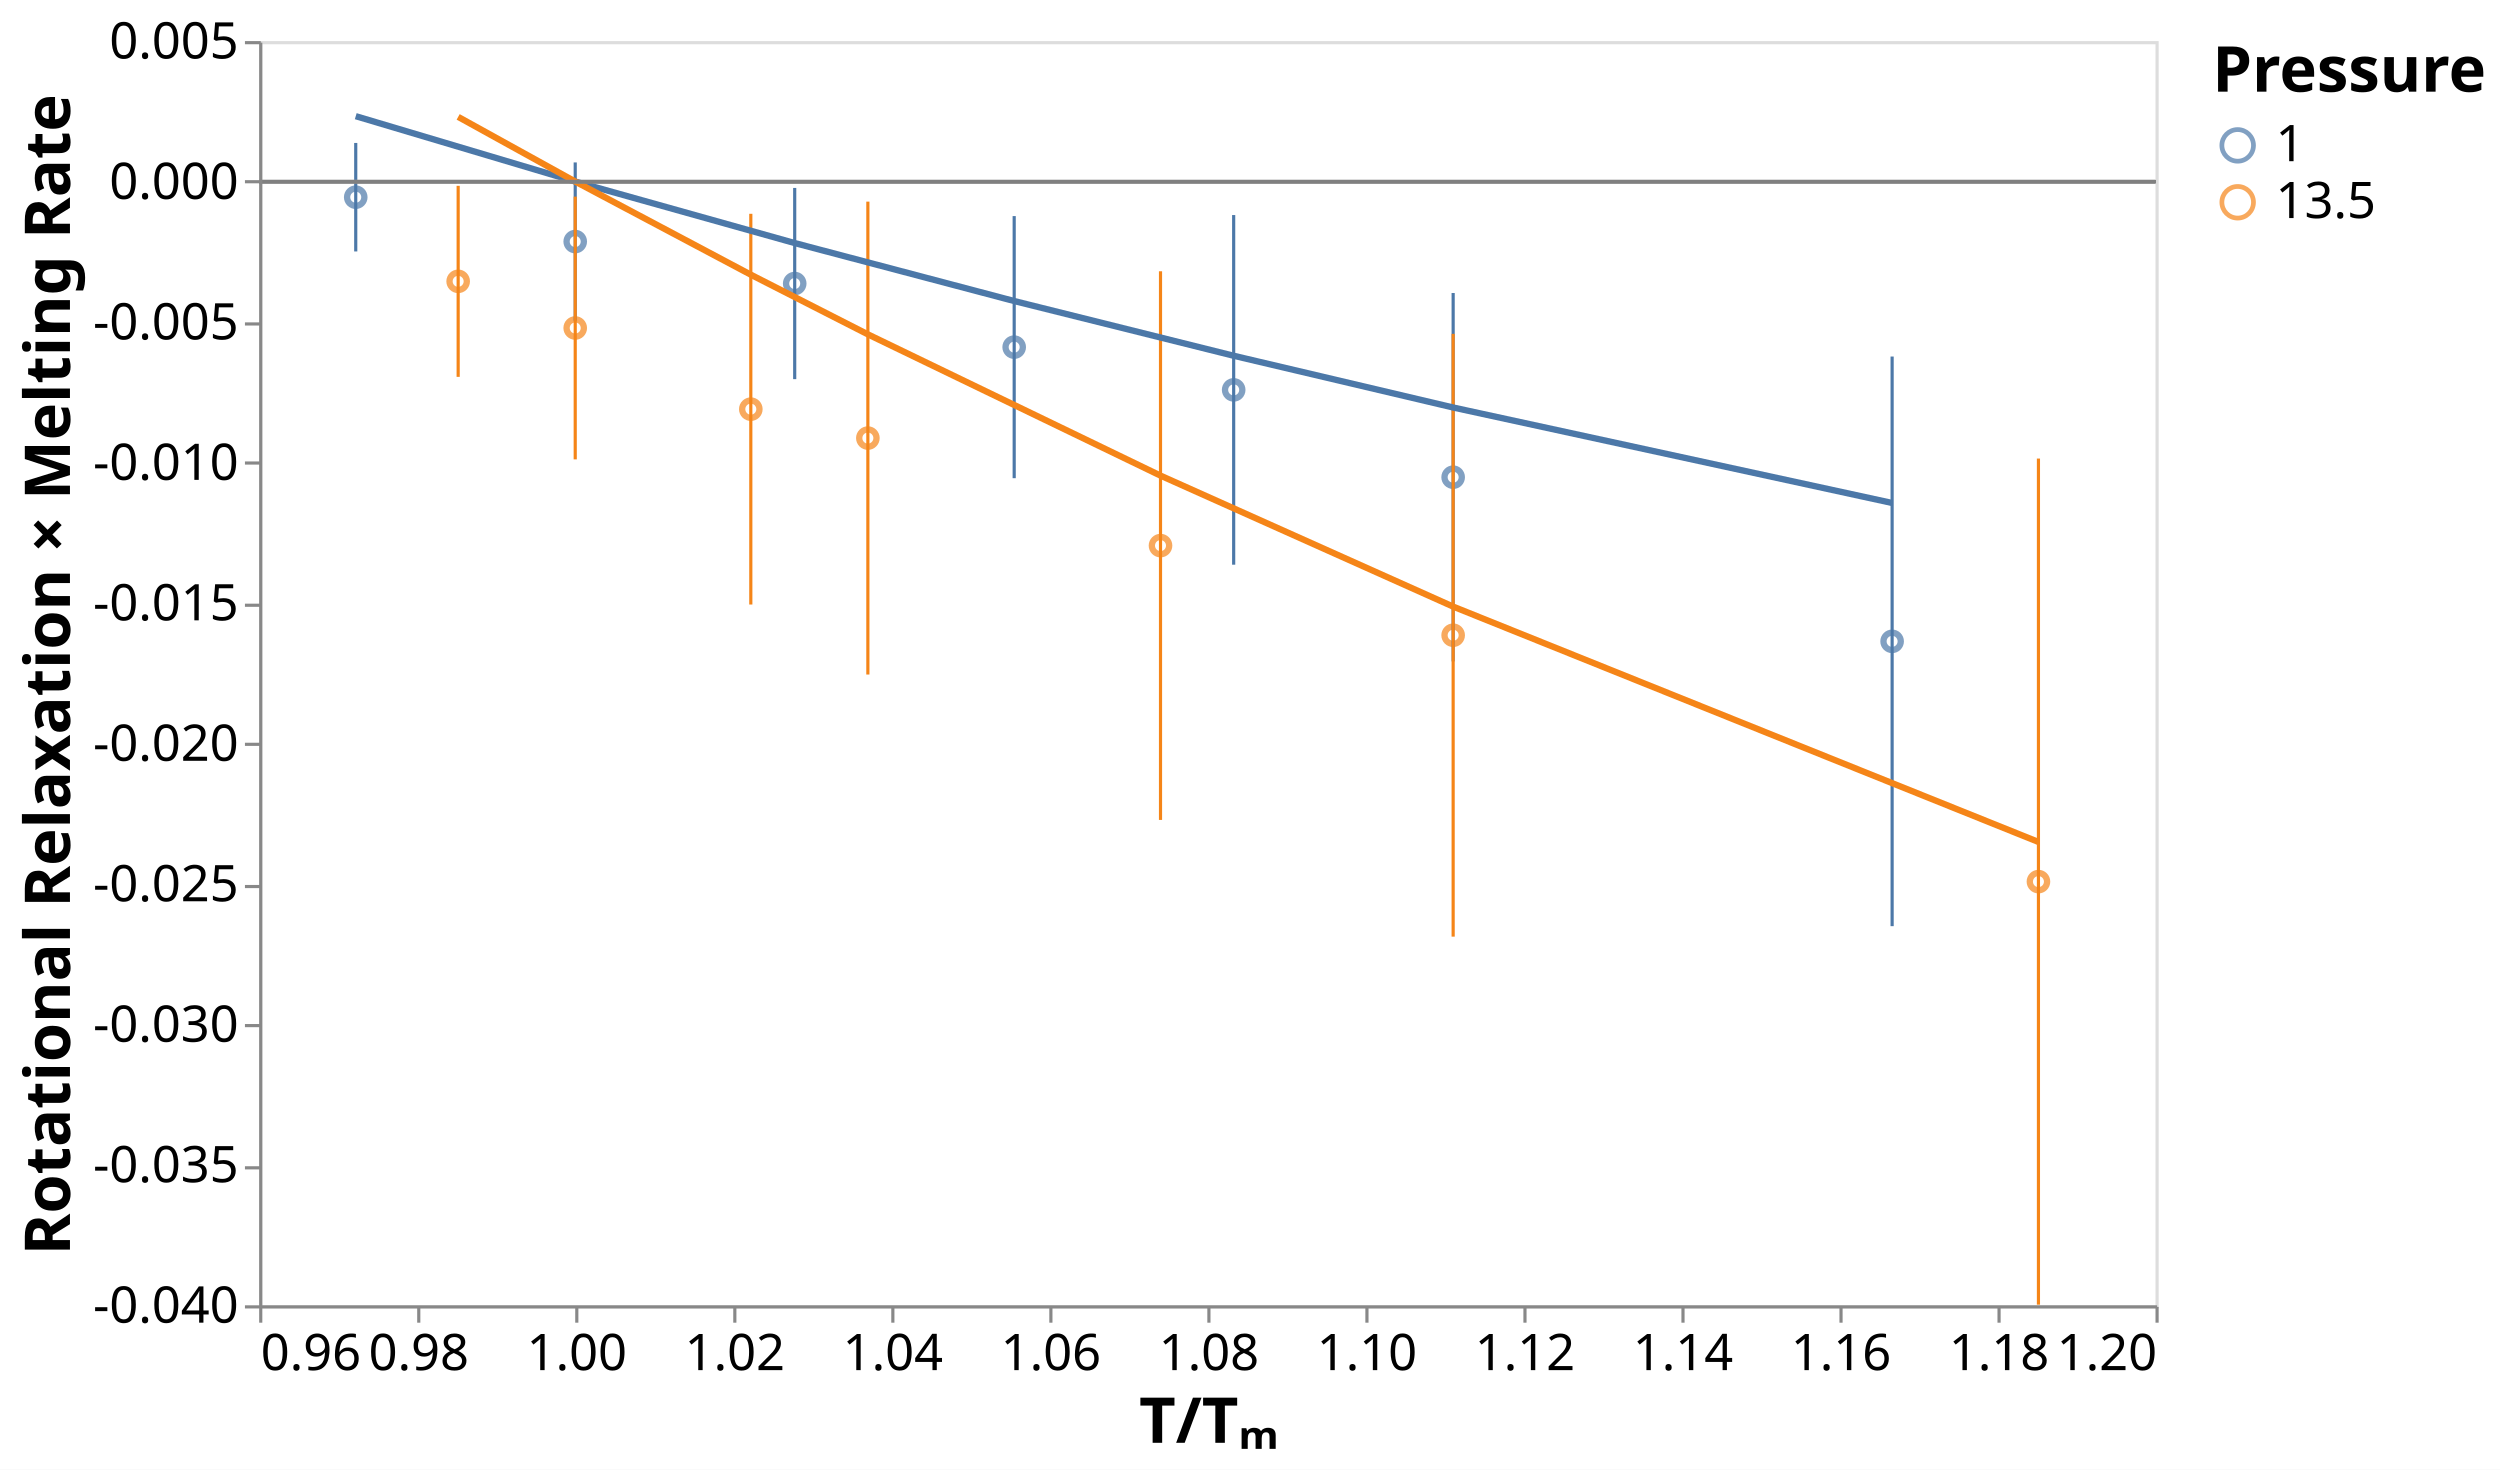
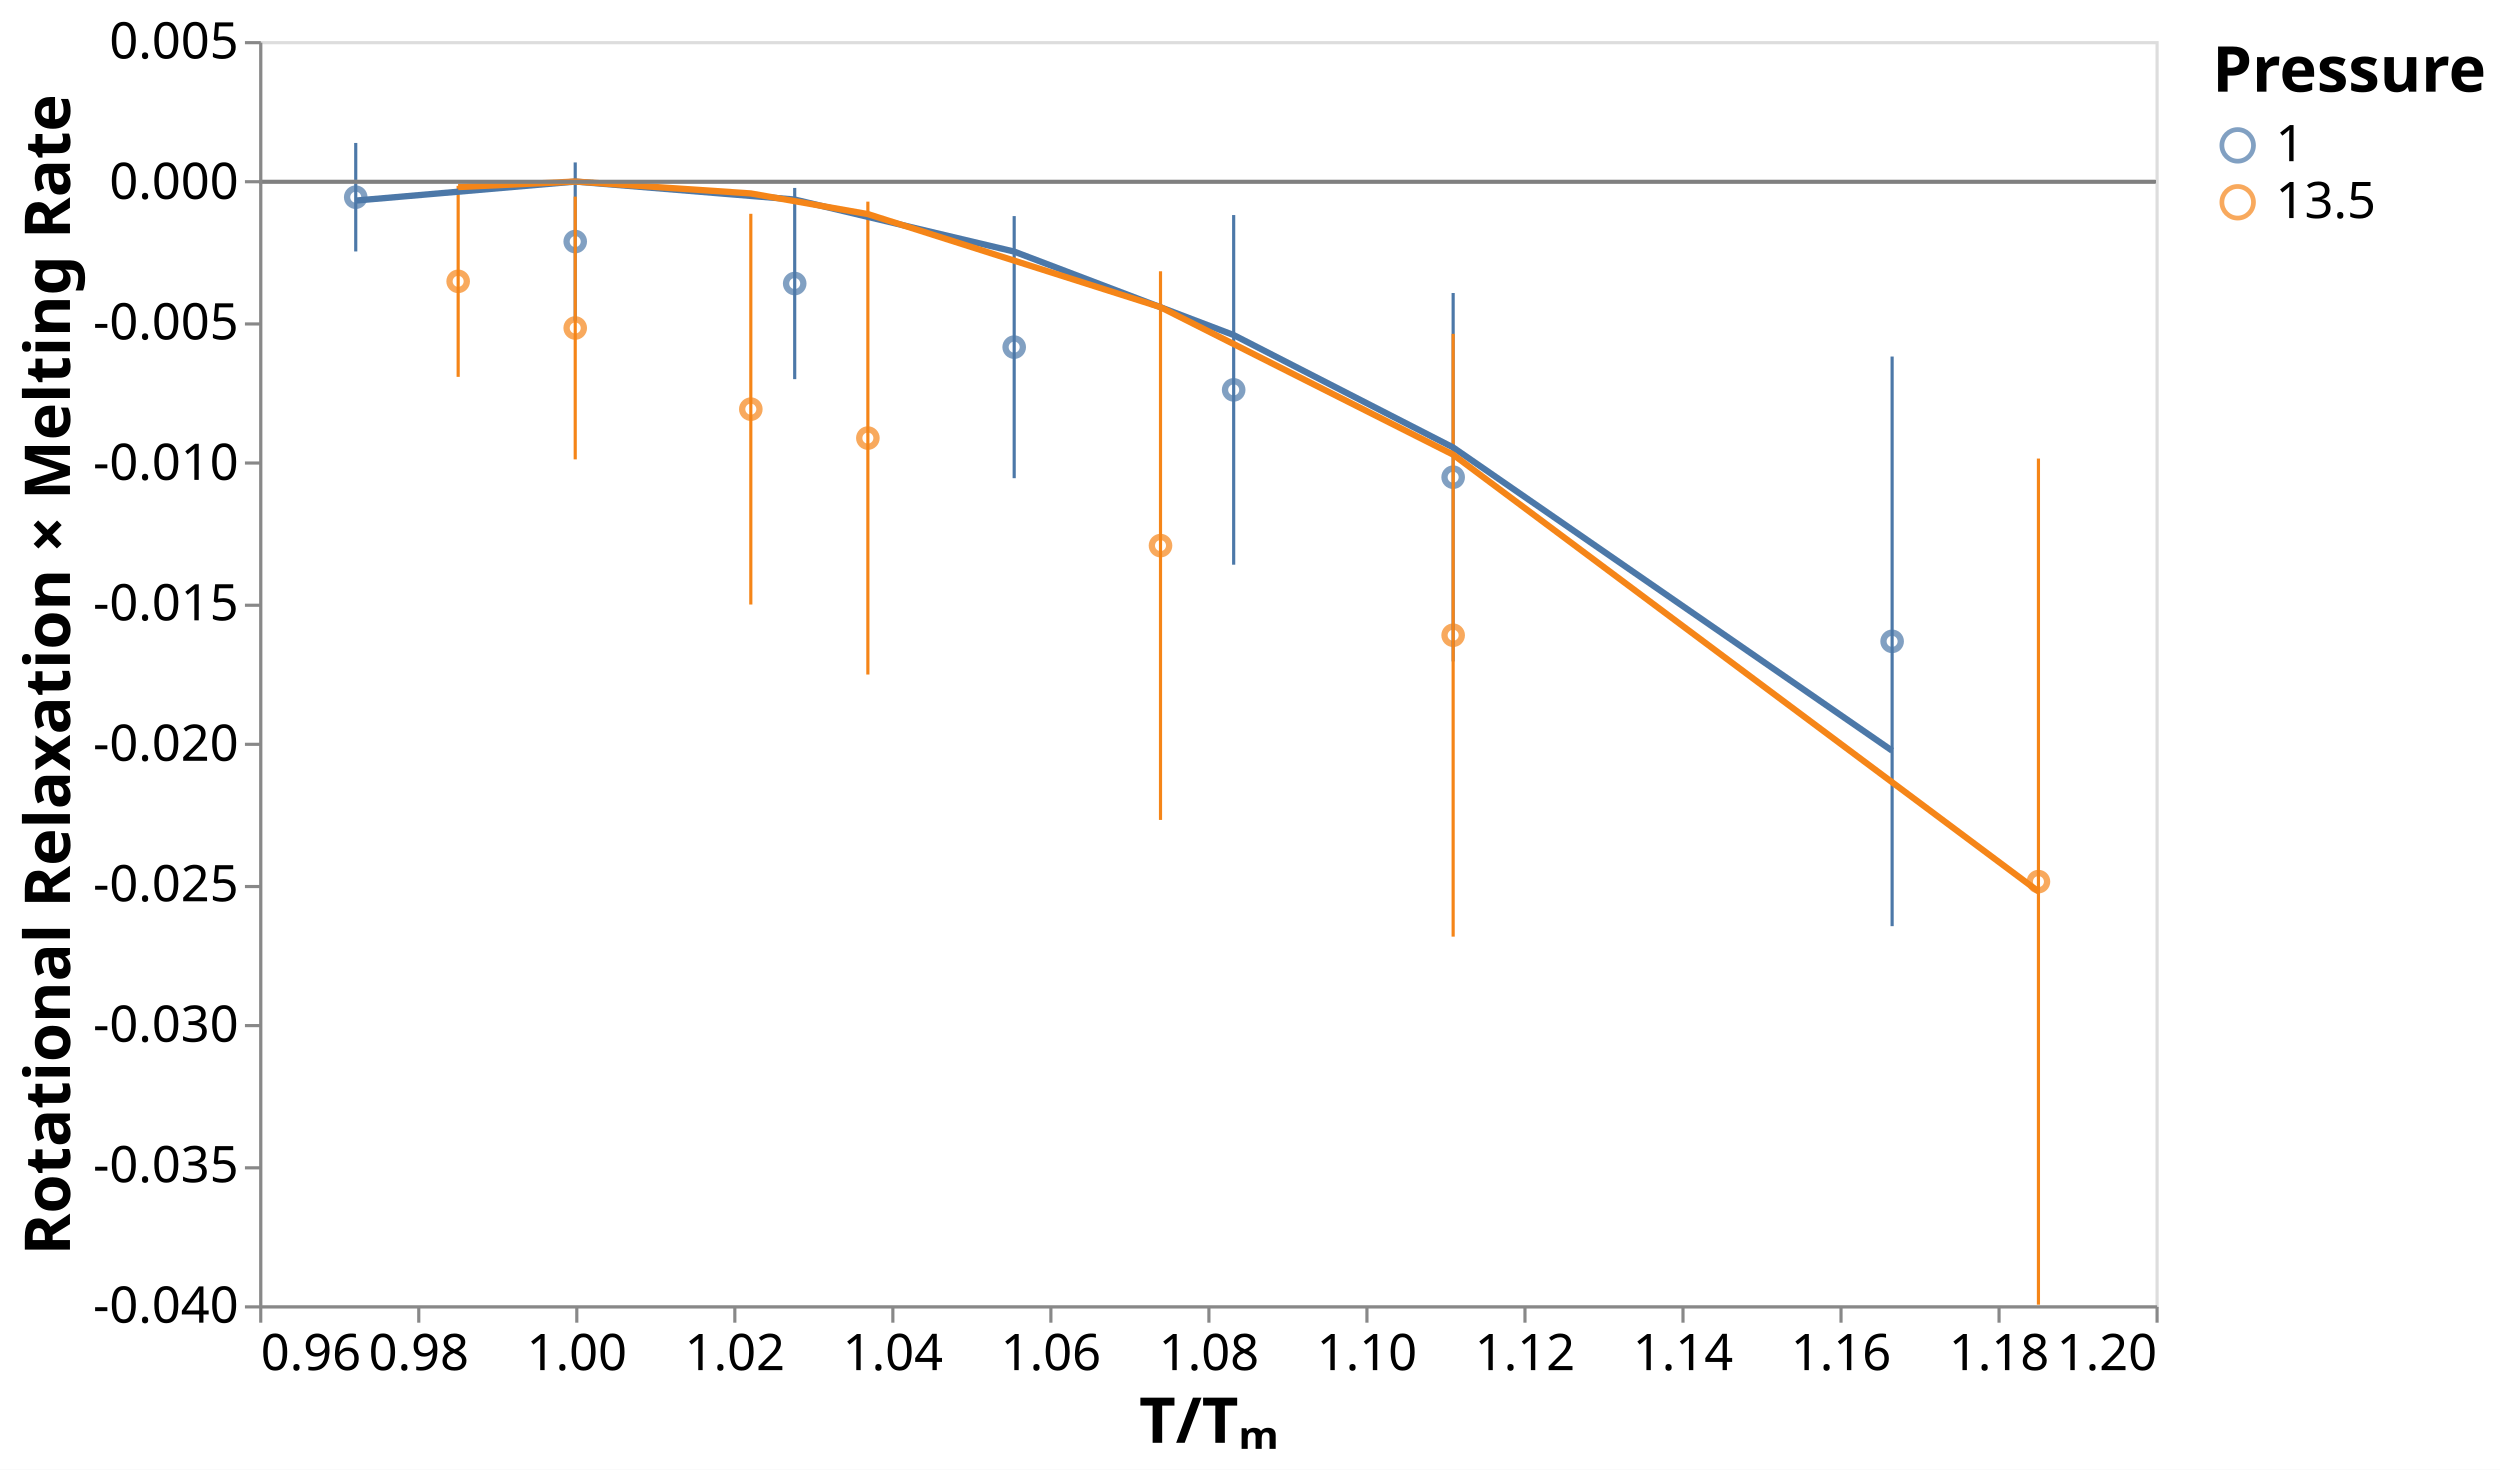
<svg xmlns="http://www.w3.org/2000/svg" class="marks" width="791" height="465" viewBox="0 0 791 465" version="1.1">
  <rect width="791" height="465" style="fill: white;" />
  <g transform="translate(82,13)">
    <g class="mark-group role-frame root">
      <g transform="translate(0,0)">
        <path class="background" d="M0.5,0.5h600v400h-600Z" style="fill: none; stroke: #ddd;" />
        <g>
          <g class="mark-symbol role-mark layer_0_layer_0_marks">
            <path transform="translate(30.55556,49.39436)" d="M2.739,0A2.739,2.739,0,1,1,-2.739,0A2.739,2.739,0,1,1,2.739,0" style="fill: none; stroke: #4c78a8; stroke-width: 2; opacity: 0.7;" />
            <path transform="translate(100,63.43042)" d="M2.739,0A2.739,2.739,0,1,1,-2.739,0A2.739,2.739,0,1,1,2.739,0" style="fill: none; stroke: #4c78a8; stroke-width: 2; opacity: 0.7;" />
            <path transform="translate(169.4444,76.71242)" d="M2.739,0A2.739,2.739,0,1,1,-2.739,0A2.739,2.739,0,1,1,2.739,0" style="fill: none; stroke: #4c78a8; stroke-width: 2; opacity: 0.7;" />
            <path transform="translate(238.8889,96.83455)" d="M2.739,0A2.739,2.739,0,1,1,-2.739,0A2.739,2.739,0,1,1,2.739,0" style="fill: none; stroke: #4c78a8; stroke-width: 2; opacity: 0.7;" />
            <path transform="translate(308.3333,110.3559)" d="M2.739,0A2.739,2.739,0,1,1,-2.739,0A2.739,2.739,0,1,1,2.739,0" style="fill: none; stroke: #4c78a8; stroke-width: 2; opacity: 0.7;" />
            <path transform="translate(377.7778,137.9886)" d="M2.739,0A2.739,2.739,0,1,1,-2.739,0A2.739,2.739,0,1,1,2.739,0" style="fill: none; stroke: #4c78a8; stroke-width: 2; opacity: 0.7;" />
            <path transform="translate(516.6667,189.9213)" d="M2.739,0A2.739,2.739,0,1,1,-2.739,0A2.739,2.739,0,1,1,2.739,0" style="fill: none; stroke: #4c78a8; stroke-width: 2; opacity: 0.7;" />
            <path transform="translate(62.96296,76.01323)" d="M2.739,0A2.739,2.739,0,1,1,-2.739,0A2.739,2.739,0,1,1,2.739,0" style="fill: none; stroke: #f58518; stroke-width: 2; opacity: 0.7;" />
            <path transform="translate(100,90.77768)" d="M2.739,0A2.739,2.739,0,1,1,-2.739,0A2.739,2.739,0,1,1,2.739,0" style="fill: none; stroke: #f58518; stroke-width: 2; opacity: 0.7;" />
            <path transform="translate(155.5556,116.4582)" d="M2.739,0A2.739,2.739,0,1,1,-2.739,0A2.739,2.739,0,1,1,2.739,0" style="fill: none; stroke: #f58518; stroke-width: 2; opacity: 0.7;" />
            <path transform="translate(192.5926,125.609)" d="M2.739,0A2.739,2.739,0,1,1,-2.739,0A2.739,2.739,0,1,1,2.739,0" style="fill: none; stroke: #f58518; stroke-width: 2; opacity: 0.7;" />
            <path transform="translate(285.1852,159.6275)" d="M2.739,0A2.739,2.739,0,1,1,-2.739,0A2.739,2.739,0,1,1,2.739,0" style="fill: none; stroke: #f58518; stroke-width: 2; opacity: 0.7;" />
            <path transform="translate(377.7778,187.9892)" d="M2.739,0A2.739,2.739,0,1,1,-2.739,0A2.739,2.739,0,1,1,2.739,0" style="fill: none; stroke: #f58518; stroke-width: 2; opacity: 0.7;" />
            <path transform="translate(562.963,265.9428)" d="M2.739,0A2.739,2.739,0,1,1,-2.739,0A2.739,2.739,0,1,1,2.739,0" style="fill: none; stroke: #f58518; stroke-width: 2; opacity: 0.7;" />
          </g>
          <g class="mark-rule role-mark layer_0_layer_1_layer_0_marks">
            <line transform="translate(30.55556,66.55942)" x2="0" y2="-34.33" style="fill: none; stroke: #4c78a8;" />
            <line transform="translate(100,88.46917)" x2="0" y2="-50.077" style="fill: none; stroke: #4c78a8;" />
            <line transform="translate(169.4444,106.9629)" x2="0" y2="-60.501" style="fill: none; stroke: #4c78a8;" />
            <line transform="translate(238.8889,138.2998)" x2="0" y2="-82.93" style="fill: none; stroke: #4c78a8;" />
            <line transform="translate(308.3333,165.6701)" x2="0" y2="-110.629" style="fill: none; stroke: #4c78a8;" />
            <line transform="translate(377.7778,196.2702)" x2="0" y2="-116.563" style="fill: none; stroke: #4c78a8;" />
            <line transform="translate(516.6667,280.0353)" x2="0" y2="-180.228" style="fill: none; stroke: #4c78a8;" />
            <line transform="translate(62.96296,106.2369)" x2="0" y2="-60.447" style="fill: none; stroke: #f58518;" />
            <line transform="translate(100,132.3472)" x2="0" y2="-83.139" style="fill: none; stroke: #f58518;" />
            <line transform="translate(155.5556,178.2722)" x2="0" y2="-123.628" style="fill: none; stroke: #f58518;" />
            <line transform="translate(192.5926,200.4225)" x2="0" y2="-149.627" style="fill: none; stroke: #f58518;" />
            <line transform="translate(285.1852,246.4227)" x2="0" y2="-173.59" style="fill: none; stroke: #f58518;" />
            <line transform="translate(377.7778,283.3526)" x2="0" y2="-190.727" style="fill: none; stroke: #f58518;" />
            <line transform="translate(562.963,399.797)" x2="0" y2="-267.708" style="fill: none; stroke: #f58518;" />
          </g>
          <g class="mark-group role-scope layer_0_layer_2_pathgroup">
            <g transform="translate(0,0)">
              <path class="background" d="M0,0h600v400h-600Z" style="fill: none;" />
              <g>
                <g class="mark-line role-mark layer_0_layer_2_marks">
-                   <path d="M516.667,146.143L377.778,115.935L308.333,99.562L238.889,82.247L169.444,63.906L100,44.444L30.556,23.758" style="fill: none; stroke: #4c78a8; stroke-width: 2;" />
+                   <path d="M516.667,224.517L377.778,128.584L308.333,93.009L238.889,66.604L169.444,50.135L100,44.444L30.556,50.461" style="fill: none; stroke: #4c78a8; stroke-width: 2;" />
                </g>
              </g>
              <path class="foreground" d="" style="display: none; fill: none;" />
            </g>
            <g transform="translate(0,0)">
              <path class="background" d="M0,0h600v400h-600Z" style="fill: none;" />
              <g>
                <g class="mark-line role-mark layer_0_layer_2_marks">
-                   <path d="M562.963,253.396L377.778,178.932L285.185,137.485L192.593,92.788L155.556,73.913L100,44.444L62.963,23.985" style="fill: none; stroke: #f58518; stroke-width: 2;" />
+                   <path d="M562.963,269.063L377.778,130.853L285.185,84.197L192.593,54.741L155.556,48.205L100,44.444L62.963,46.179" style="fill: none; stroke: #f58518; stroke-width: 2;" />
                </g>
              </g>
              <path class="foreground" d="" style="display: none; fill: none;" />
            </g>
          </g>
          <g class="mark-rule role-mark layer_1_marks">
            <line transform="translate(0,44.44444)" x2="600" y2="0" style="fill: none; stroke: grey;" />
            <line transform="translate(0,44.44444)" x2="600" y2="0" style="fill: none; stroke: grey;" />
            <line transform="translate(0,44.44444)" x2="600" y2="0" style="fill: none; stroke: grey;" />
            <line transform="translate(0,44.44444)" x2="600" y2="0" style="fill: none; stroke: grey;" />
            <line transform="translate(0,44.44444)" x2="600" y2="0" style="fill: none; stroke: grey;" />
            <line transform="translate(0,44.44444)" x2="600" y2="0" style="fill: none; stroke: grey;" />
            <line transform="translate(0,44.44444)" x2="600" y2="0" style="fill: none; stroke: grey;" />
            <line transform="translate(0,44.44444)" x2="600" y2="0" style="fill: none; stroke: grey;" />
            <line transform="translate(0,44.44444)" x2="600" y2="0" style="fill: none; stroke: grey;" />
            <line transform="translate(0,44.44444)" x2="600" y2="0" style="fill: none; stroke: grey;" />
            <line transform="translate(0,44.44444)" x2="600" y2="0" style="fill: none; stroke: grey;" />
            <line transform="translate(0,44.44444)" x2="600" y2="0" style="fill: none; stroke: grey;" />
            <line transform="translate(0,44.44444)" x2="600" y2="0" style="fill: none; stroke: grey;" />
            <line transform="translate(0,44.44444)" x2="600" y2="0" style="fill: none; stroke: grey;" />
          </g>
          <g class="mark-group role-legend">
            <g transform="translate(618,0)">
              <path class="background" d="M0,0h86v59h-86Z" style="pointer-events: none; fill: none;" />
              <g>
                <g class="mark-group role-legend-entry">
                  <g transform="translate(0,25)">
                    <path class="background" d="M0,0h0v0h0Z" style="pointer-events: none; fill: none;" />
                    <g>
                      <g class="mark-group role-scope">
                        <g transform="translate(0,0)">
                          <path class="background" d="M0,0h51.141v16h-51.141Z" style="pointer-events: none; fill: none; opacity: 1;" />
                          <g>
                            <g class="mark-symbol role-legend-symbol" style="pointer-events: none;">
                              <path transform="translate(8,8)" d="M5,0A5,5,0,1,1,-5,0A5,5,0,1,1,5,0" style="fill: none; stroke: #4c78a8; stroke-width: 1.5; opacity: 0.7;" />
                            </g>
                            <g class="mark-text role-legend-label" style="pointer-events: none;">
                              <text text-anchor="start" transform="translate(20,13)" style="font-family: sans-serif; font-size: 16px; fill: #000; opacity: 1;">1</text>
                            </g>
                          </g>
                          <path class="foreground" d="" style="pointer-events: none; display: none; fill: none;" />
                        </g>
                        <g transform="translate(0,18)">
                          <path class="background" d="M0,0h51.141v16h-51.141Z" style="pointer-events: none; fill: none; opacity: 1;" />
                          <g>
                            <g class="mark-symbol role-legend-symbol" style="pointer-events: none;">
                              <path transform="translate(8,8)" d="M5,0A5,5,0,1,1,-5,0A5,5,0,1,1,5,0" style="fill: none; stroke: #f58518; stroke-width: 1.5; opacity: 0.7;" />
                            </g>
                            <g class="mark-text role-legend-label" style="pointer-events: none;">
                              <text text-anchor="start" transform="translate(20,13)" style="font-family: sans-serif; font-size: 16px; fill: #000; opacity: 1;">13.5</text>
                            </g>
                          </g>
                          <path class="foreground" d="" style="pointer-events: none; display: none; fill: none;" />
                        </g>
                      </g>
                    </g>
                    <path class="foreground" d="" style="pointer-events: none; display: none; fill: none;" />
                  </g>
                </g>
                <g class="mark-text role-legend-title" style="pointer-events: none;">
                  <text text-anchor="start" transform="translate(0,16)" style="font-family: sans-serif; font-size: 20px; font-weight: bold; fill: #000; opacity: 1;">Pressure</text>
                </g>
              </g>
              <path class="foreground" d="" style="pointer-events: none; display: none; fill: none;" />
            </g>
          </g>
          <g class="mark-group role-axis">
            <g transform="translate(0.5,400.5)">
              <path class="background" d="M0,0h0v0h0Z" style="pointer-events: none; fill: none;" />
              <g>
                <g class="mark-rule role-axis-tick" style="pointer-events: none;">
                  <line transform="translate(0,0)" x2="0" y2="5" style="fill: none; stroke: #888; stroke-width: 1; opacity: 1;" />
                  <line transform="translate(50,0)" x2="0" y2="5" style="fill: none; stroke: #888; stroke-width: 1; opacity: 1;" />
                  <line transform="translate(100,0)" x2="0" y2="5" style="fill: none; stroke: #888; stroke-width: 1; opacity: 1;" />
                  <line transform="translate(150,0)" x2="0" y2="5" style="fill: none; stroke: #888; stroke-width: 1; opacity: 1;" />
                  <line transform="translate(200,0)" x2="0" y2="5" style="fill: none; stroke: #888; stroke-width: 1; opacity: 1;" />
                  <line transform="translate(250,0)" x2="0" y2="5" style="fill: none; stroke: #888; stroke-width: 1; opacity: 1;" />
                  <line transform="translate(300,0)" x2="0" y2="5" style="fill: none; stroke: #888; stroke-width: 1; opacity: 1;" />
                  <line transform="translate(350,0)" x2="0" y2="5" style="fill: none; stroke: #888; stroke-width: 1; opacity: 1;" />
                  <line transform="translate(400,0)" x2="0" y2="5" style="fill: none; stroke: #888; stroke-width: 1; opacity: 1;" />
                  <line transform="translate(450,0)" x2="0" y2="5" style="fill: none; stroke: #888; stroke-width: 1; opacity: 1;" />
                  <line transform="translate(500,0)" x2="0" y2="5" style="fill: none; stroke: #888; stroke-width: 1; opacity: 1;" />
                  <line transform="translate(550,0)" x2="0" y2="5" style="fill: none; stroke: #888; stroke-width: 1; opacity: 1;" />
                  <line transform="translate(600,0)" x2="0" y2="5" style="fill: none; stroke: #888; stroke-width: 1; opacity: 1;" />
                </g>
                <g class="mark-text role-axis-label" style="pointer-events: none;">
                  <text text-anchor="start" transform="translate(0,20)" style="font-family: sans-serif; font-size: 16px; fill: #000; opacity: 1;">0.96</text>
                  <text text-anchor="middle" transform="translate(50,20)" style="font-family: sans-serif; font-size: 16px; fill: #000; opacity: 1;">0.98</text>
                  <text text-anchor="middle" transform="translate(100,20)" style="font-family: sans-serif; font-size: 16px; fill: #000; opacity: 1;">1.00</text>
                  <text text-anchor="middle" transform="translate(150,20)" style="font-family: sans-serif; font-size: 16px; fill: #000; opacity: 1;">1.02</text>
                  <text text-anchor="middle" transform="translate(200,20)" style="font-family: sans-serif; font-size: 16px; fill: #000; opacity: 1;">1.04</text>
                  <text text-anchor="middle" transform="translate(250,20)" style="font-family: sans-serif; font-size: 16px; fill: #000; opacity: 1;">1.06</text>
                  <text text-anchor="middle" transform="translate(300,20)" style="font-family: sans-serif; font-size: 16px; fill: #000; opacity: 1;">1.08</text>
                  <text text-anchor="middle" transform="translate(350,20)" style="font-family: sans-serif; font-size: 16px; fill: #000; opacity: 1;">1.10</text>
                  <text text-anchor="middle" transform="translate(400,20)" style="font-family: sans-serif; font-size: 16px; fill: #000; opacity: 1;">1.12</text>
                  <text text-anchor="middle" transform="translate(450,20)" style="font-family: sans-serif; font-size: 16px; fill: #000; opacity: 1;">1.14</text>
                  <text text-anchor="middle" transform="translate(500,20)" style="font-family: sans-serif; font-size: 16px; fill: #000; opacity: 1;">1.16</text>
                  <text text-anchor="middle" transform="translate(550,20)" style="font-family: sans-serif; font-size: 16px; fill: #000; opacity: 1;">1.18</text>
                  <text text-anchor="end" transform="translate(600,20)" style="font-family: sans-serif; font-size: 16px; fill: #000; opacity: 1;">1.20</text>
                </g>
                <g class="mark-rule role-axis-domain" style="pointer-events: none;">
                  <line transform="translate(0,0)" x2="600" y2="0" style="fill: none; stroke: #888; stroke-width: 1; opacity: 1;" />
                </g>
                <g class="mark-text role-axis-title" style="pointer-events: none;">
                  <text text-anchor="middle" transform="translate(300,43)" style="font-family: sans-serif; font-size: 20px; font-weight: bold; fill: #000; opacity: 1;">T/Tₘ</text>
                </g>
              </g>
              <path class="foreground" d="" style="pointer-events: none; display: none; fill: none;" />
            </g>
          </g>
          <g class="mark-group role-axis">
            <g transform="translate(0.5,0.5)">
              <path class="background" d="M0,0h0v0h0Z" style="pointer-events: none; fill: none;" />
              <g>
                <g class="mark-rule role-axis-tick" style="pointer-events: none;">
                  <line transform="translate(0,400)" x2="-5" y2="0" style="fill: none; stroke: #888; stroke-width: 1; opacity: 1;" />
                  <line transform="translate(0,356)" x2="-5" y2="0" style="fill: none; stroke: #888; stroke-width: 1; opacity: 1;" />
                  <line transform="translate(0,311)" x2="-5" y2="0" style="fill: none; stroke: #888; stroke-width: 1; opacity: 1;" />
                  <line transform="translate(0,267)" x2="-5" y2="0" style="fill: none; stroke: #888; stroke-width: 1; opacity: 1;" />
                  <line transform="translate(0,222)" x2="-5" y2="0" style="fill: none; stroke: #888; stroke-width: 1; opacity: 1;" />
                  <line transform="translate(0,178)" x2="-5" y2="0" style="fill: none; stroke: #888; stroke-width: 1; opacity: 1;" />
                  <line transform="translate(0,133)" x2="-5" y2="0" style="fill: none; stroke: #888; stroke-width: 1; opacity: 1;" />
                  <line transform="translate(0,89)" x2="-5" y2="0" style="fill: none; stroke: #888; stroke-width: 1; opacity: 1;" />
                  <line transform="translate(0,44)" x2="-5" y2="0" style="fill: none; stroke: #888; stroke-width: 1; opacity: 1;" />
                  <line transform="translate(0,0)" x2="-5" y2="0" style="fill: none; stroke: #888; stroke-width: 1; opacity: 1;" />
                </g>
                <g class="mark-text role-axis-label" style="pointer-events: none;">
                  <text text-anchor="end" transform="translate(-7,405)" style="font-family: sans-serif; font-size: 16px; fill: #000; opacity: 1;">-0.040</text>
                  <text text-anchor="end" transform="translate(-7,360.5556)" style="font-family: sans-serif; font-size: 16px; fill: #000; opacity: 1;">-0.035</text>
                  <text text-anchor="end" transform="translate(-7,316.1111)" style="font-family: sans-serif; font-size: 16px; fill: #000; opacity: 1;">-0.030</text>
                  <text text-anchor="end" transform="translate(-7,271.6667)" style="font-family: sans-serif; font-size: 16px; fill: #000; opacity: 1;">-0.025</text>
                  <text text-anchor="end" transform="translate(-7,227.2222)" style="font-family: sans-serif; font-size: 16px; fill: #000; opacity: 1;">-0.020</text>
                  <text text-anchor="end" transform="translate(-7,182.7778)" style="font-family: sans-serif; font-size: 16px; fill: #000; opacity: 1;">-0.015</text>
                  <text text-anchor="end" transform="translate(-7,138.3333)" style="font-family: sans-serif; font-size: 16px; fill: #000; opacity: 1;">-0.010</text>
                  <text text-anchor="end" transform="translate(-7,93.88889)" style="font-family: sans-serif; font-size: 16px; fill: #000; opacity: 1;">-0.005</text>
                  <text text-anchor="end" transform="translate(-7,49.44444)" style="font-family: sans-serif; font-size: 16px; fill: #000; opacity: 1;">0.000</text>
                  <text text-anchor="end" transform="translate(-7,5)" style="font-family: sans-serif; font-size: 16px; fill: #000; opacity: 1;">0.005</text>
                </g>
                <g class="mark-rule role-axis-domain" style="pointer-events: none;">
                  <line transform="translate(0,400)" x2="0" y2="-400" style="fill: none; stroke: #888; stroke-width: 1; opacity: 1;" />
                </g>
                <g class="mark-text role-axis-title" style="pointer-events: none;">
                  <text text-anchor="middle" transform="translate(-56.36719,200) rotate(-90) translate(0,-4)" style="font-family: sans-serif; font-size: 20px; font-weight: bold; fill: #000; opacity: 1;">Rotational Relaxation × Melting Rate</text>
                </g>
              </g>
              <path class="foreground" d="" style="pointer-events: none; display: none; fill: none;" />
            </g>
          </g>
        </g>
        <path class="foreground" d="" style="display: none; fill: none;" />
      </g>
    </g>
  </g>
</svg>
